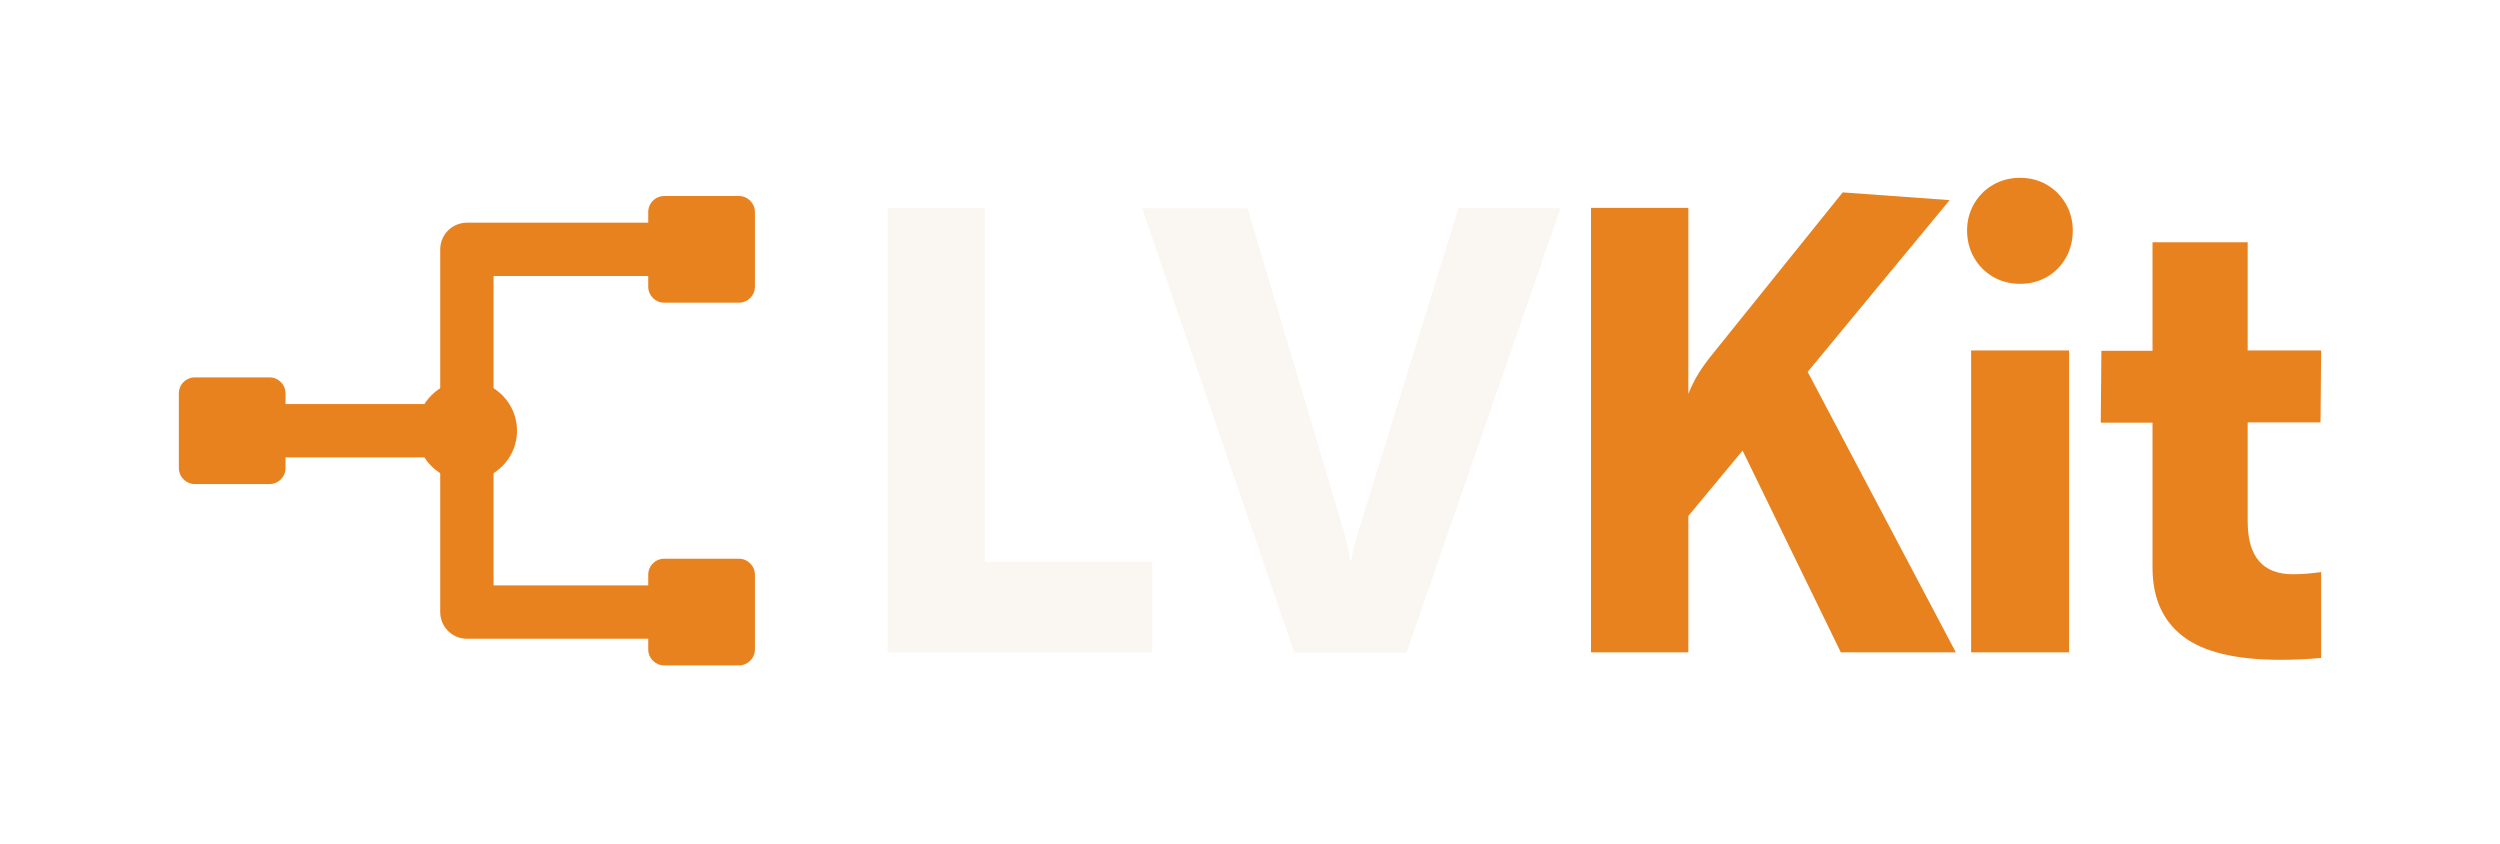
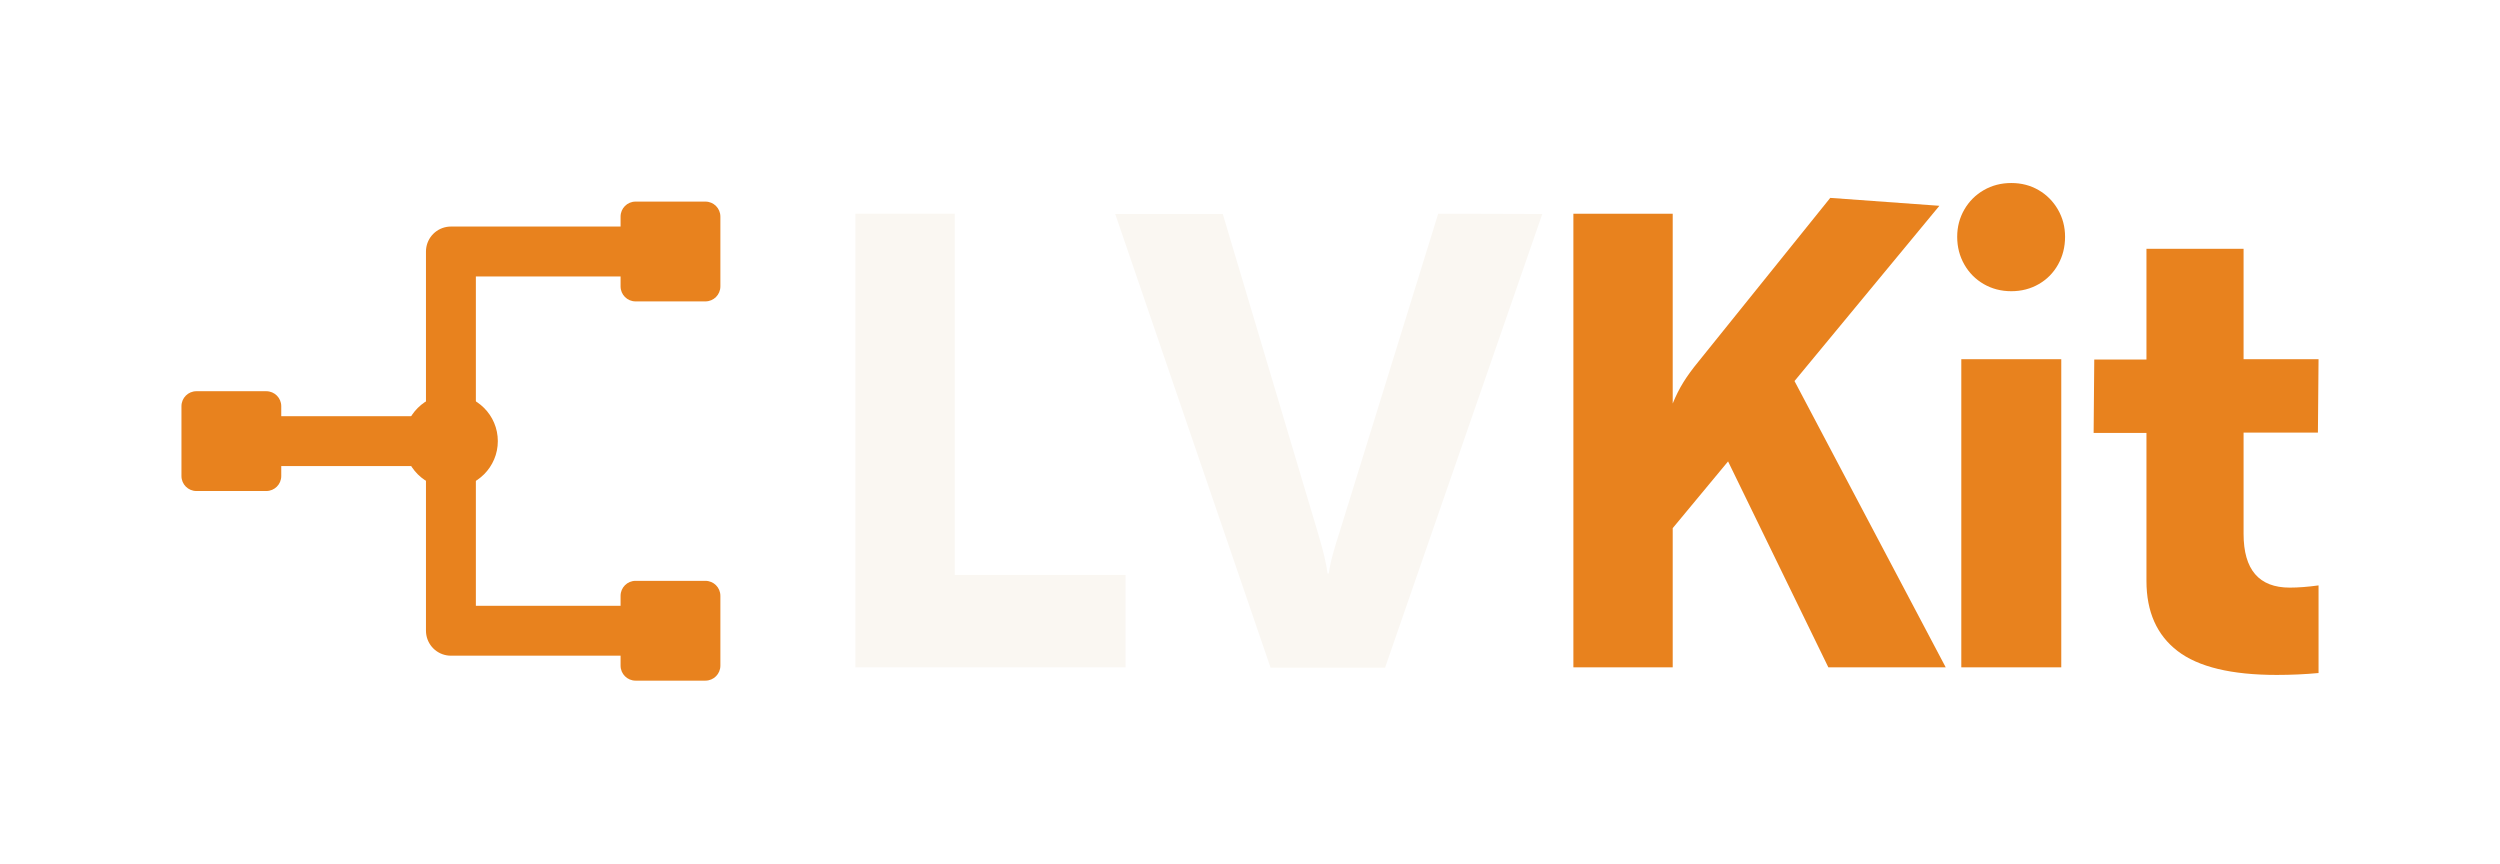
- <svg xmlns="http://www.w3.org/2000/svg" viewBox="-6.40 -2.03 168.59 56.91" width="169" height="57" role="img" aria-label="LVkit">
-   <g transform="translate(2,4) scale(0.72)">
-     <path d="M15 32 H32 M32 32 V15 H49 M32 32 V49 H49" fill="none" stroke="#e8821e" stroke-width="5" stroke-linecap="round" stroke-linejoin="round" />
+ <svg xmlns="http://www.w3.org/2000/svg" viewBox="-6.40 -2.03 165.33 56.91" width="165" height="57" role="img" aria-label="LVKit">
+   <g transform="translate(2.300,5.920) scale(0.66)">
+     <path d="M15 32 H32 M32 32 V13 H49 M32 32 V51 H49" fill="none" stroke="#e8821e" stroke-width="5" stroke-linecap="round" stroke-linejoin="round" />
    <rect x="5" y="27" width="10" height="10" rx="1.5" fill="#e8821e" />
-     <rect x="49" y="10" width="10" height="10" rx="1.5" fill="#e8821e" />
-     <rect x="49" y="44" width="10" height="10" rx="1.5" fill="#e8821e" />
+     <rect x="49" y="8" width="10" height="10" rx="1.5" fill="#e8821e" />
+     <rect x="49" y="46" width="10" height="10" rx="1.5" fill="#e8821e" />
    <circle cx="32" cy="32" r="4.7" fill="#e8821e" />
  </g>
-   <g transform="translate(50.0,42.0) scale(0.02092,-0.02092)">
+   <g transform="translate(46.74,42.0) scale(0.02092,-0.02092)">
    <g fill="#faf7f2">
      <path d="M164 1434H478V292H1018V0H164Z" transform="translate(0.0,0)" />
      <path d="M10 1433H350L651 424Q676 341 681 297H685Q689 325 698.5 359.5Q708 394 719 427L1031 1434L1360 1433L863 -1H501Z" transform="translate(975.3,0)" />
    </g>
    <g fill="#e8821e">
      <path d="M653 651 478 440V0H164V1434H478V834Q493 871 512.0 901.5Q531 932 559 966L976 1484L1321 1459L863 905L1341 0H970Z" transform="translate(2269.6,0)" />
      <path d="M120 1361Q120 1408 142.5 1447.0Q165 1486 204.0 1508.5Q243 1531 291 1531Q339 1531 377.5 1508.5Q416 1486 438.5 1447.0Q461 1408 461 1361Q461 1313 439.0 1273.5Q417 1234 378.0 1211.5Q339 1189 291 1189Q243 1189 204.0 1211.5Q165 1234 142.5 1273.5Q120 1313 120 1361ZM133 974H449V0H133Z" transform="translate(3526.9,0)" />
      <path d="M661 252Q701 252 752 259V-18Q688 -24 620 -24Q405 -24 306.5 51.5Q208 127 208 273V741H41L43 973H208V1323H515V974H752L750 742H515V422Q515 252 661 252Z" transform="translate(4037.2,0)" />
    </g>
  </g>
</svg>
